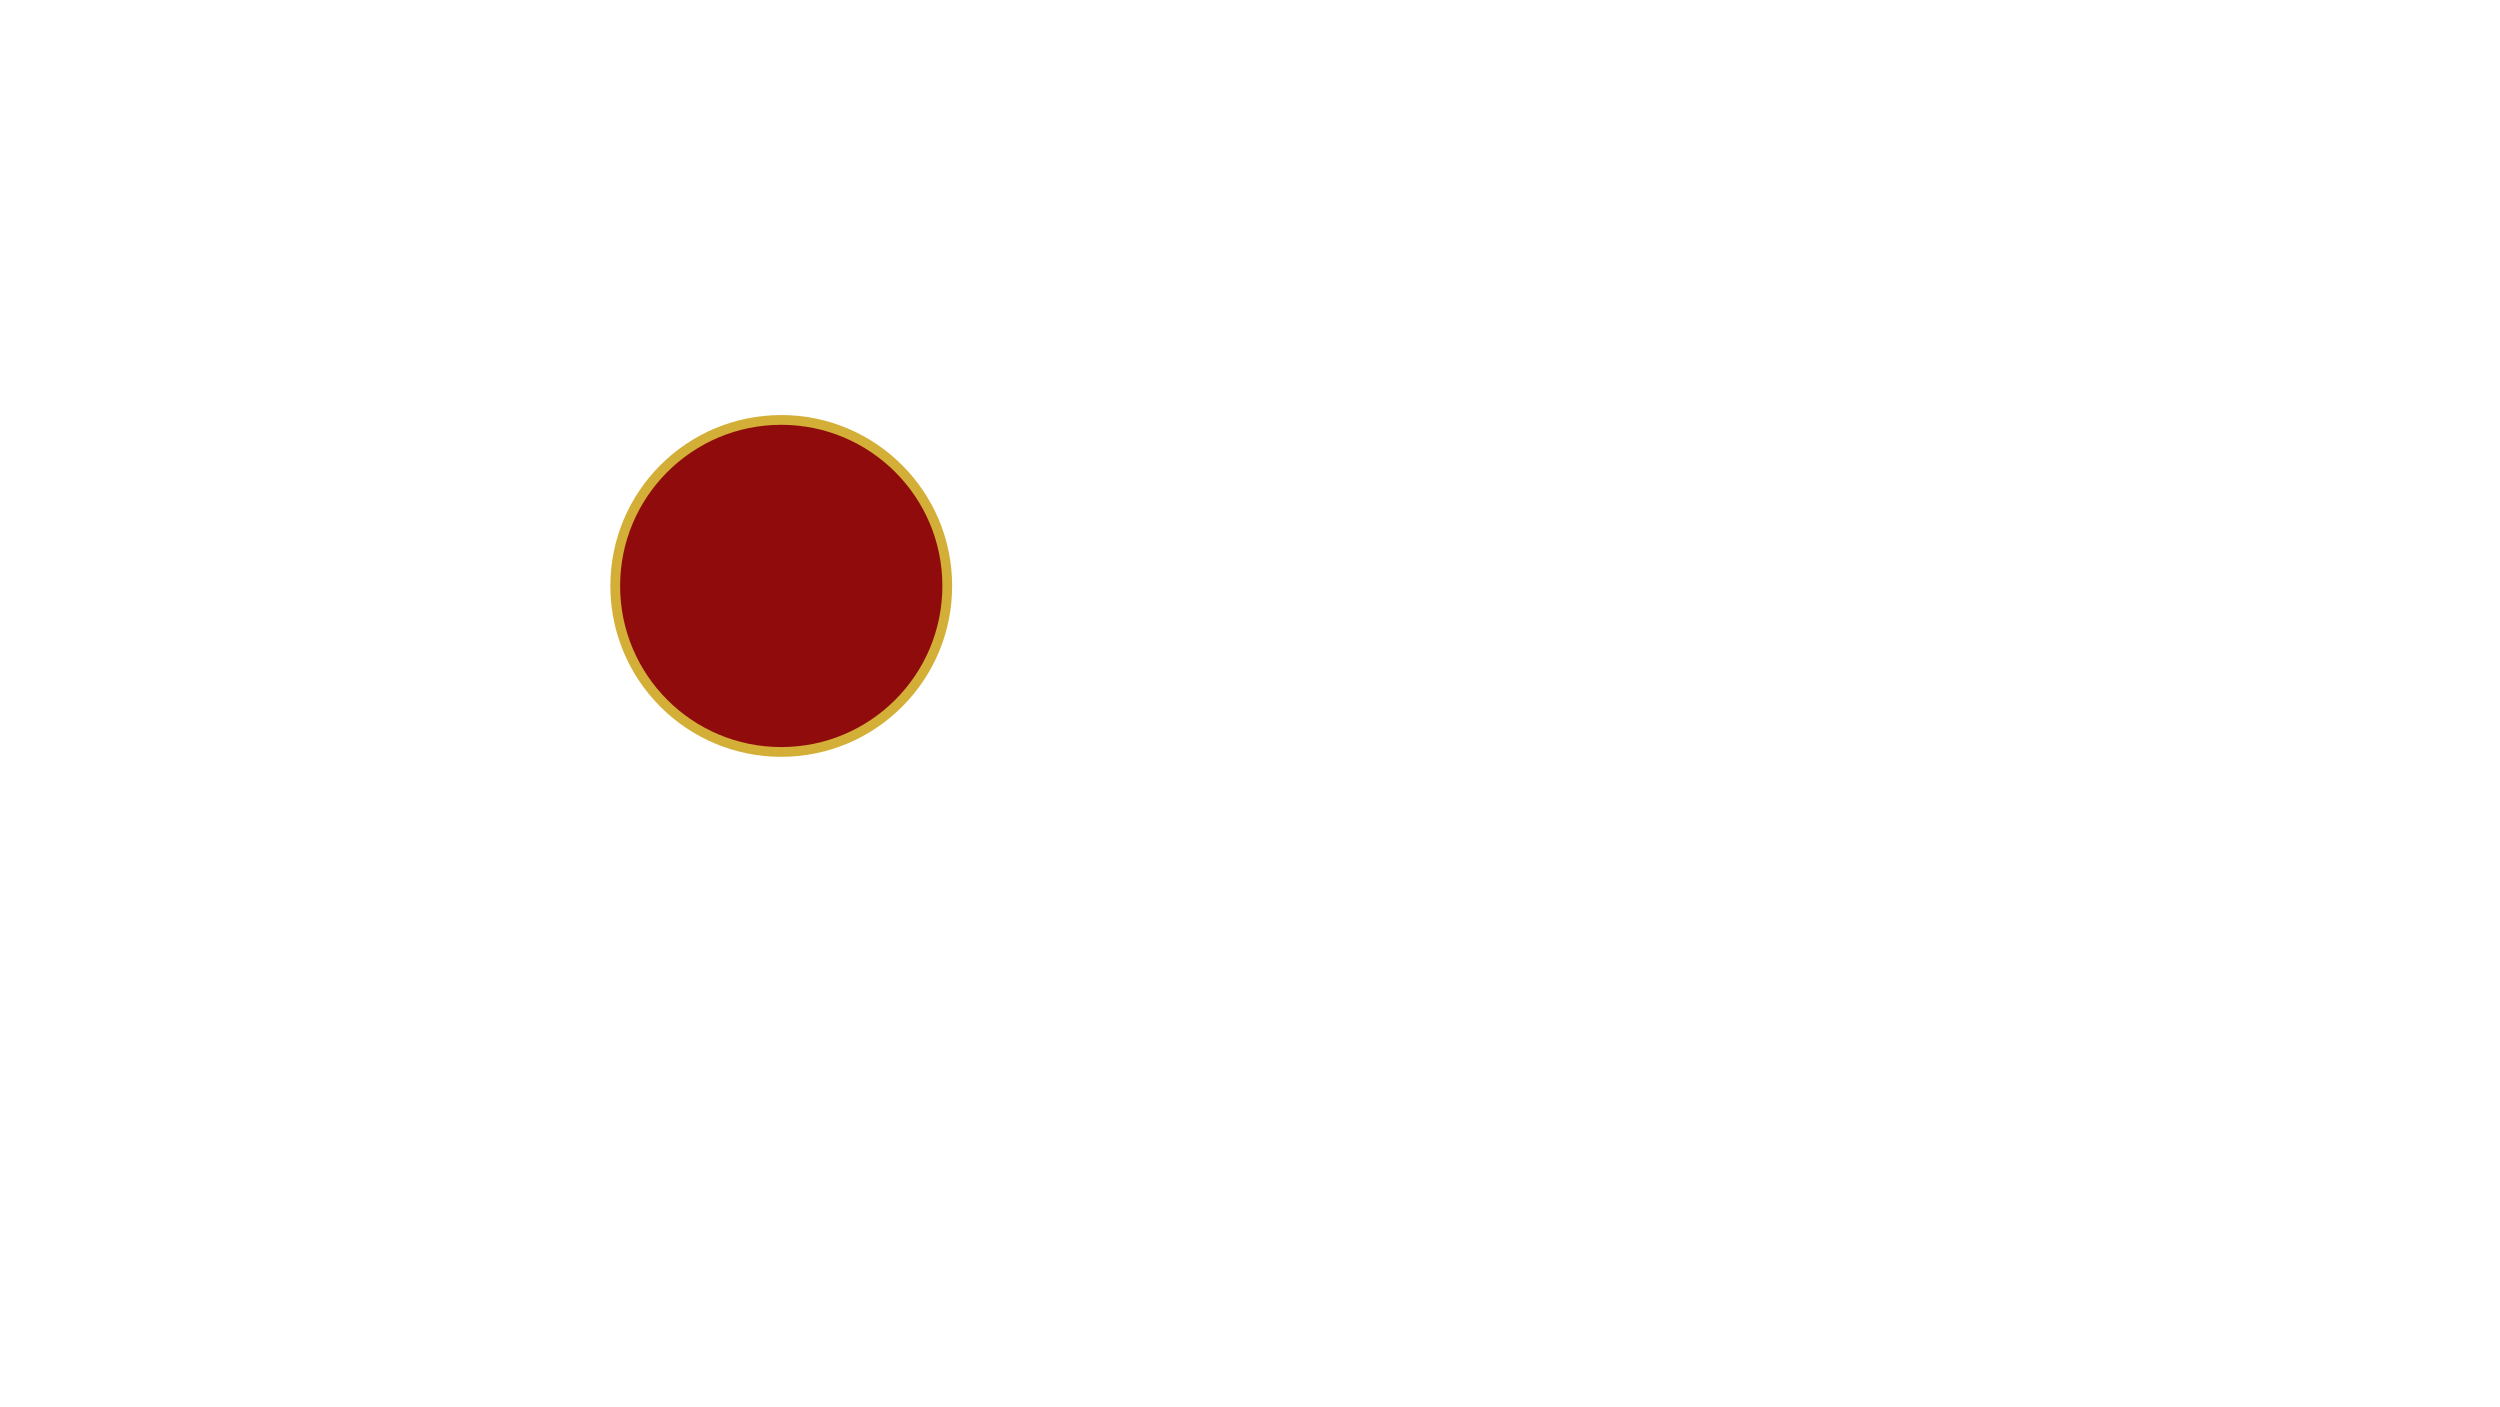
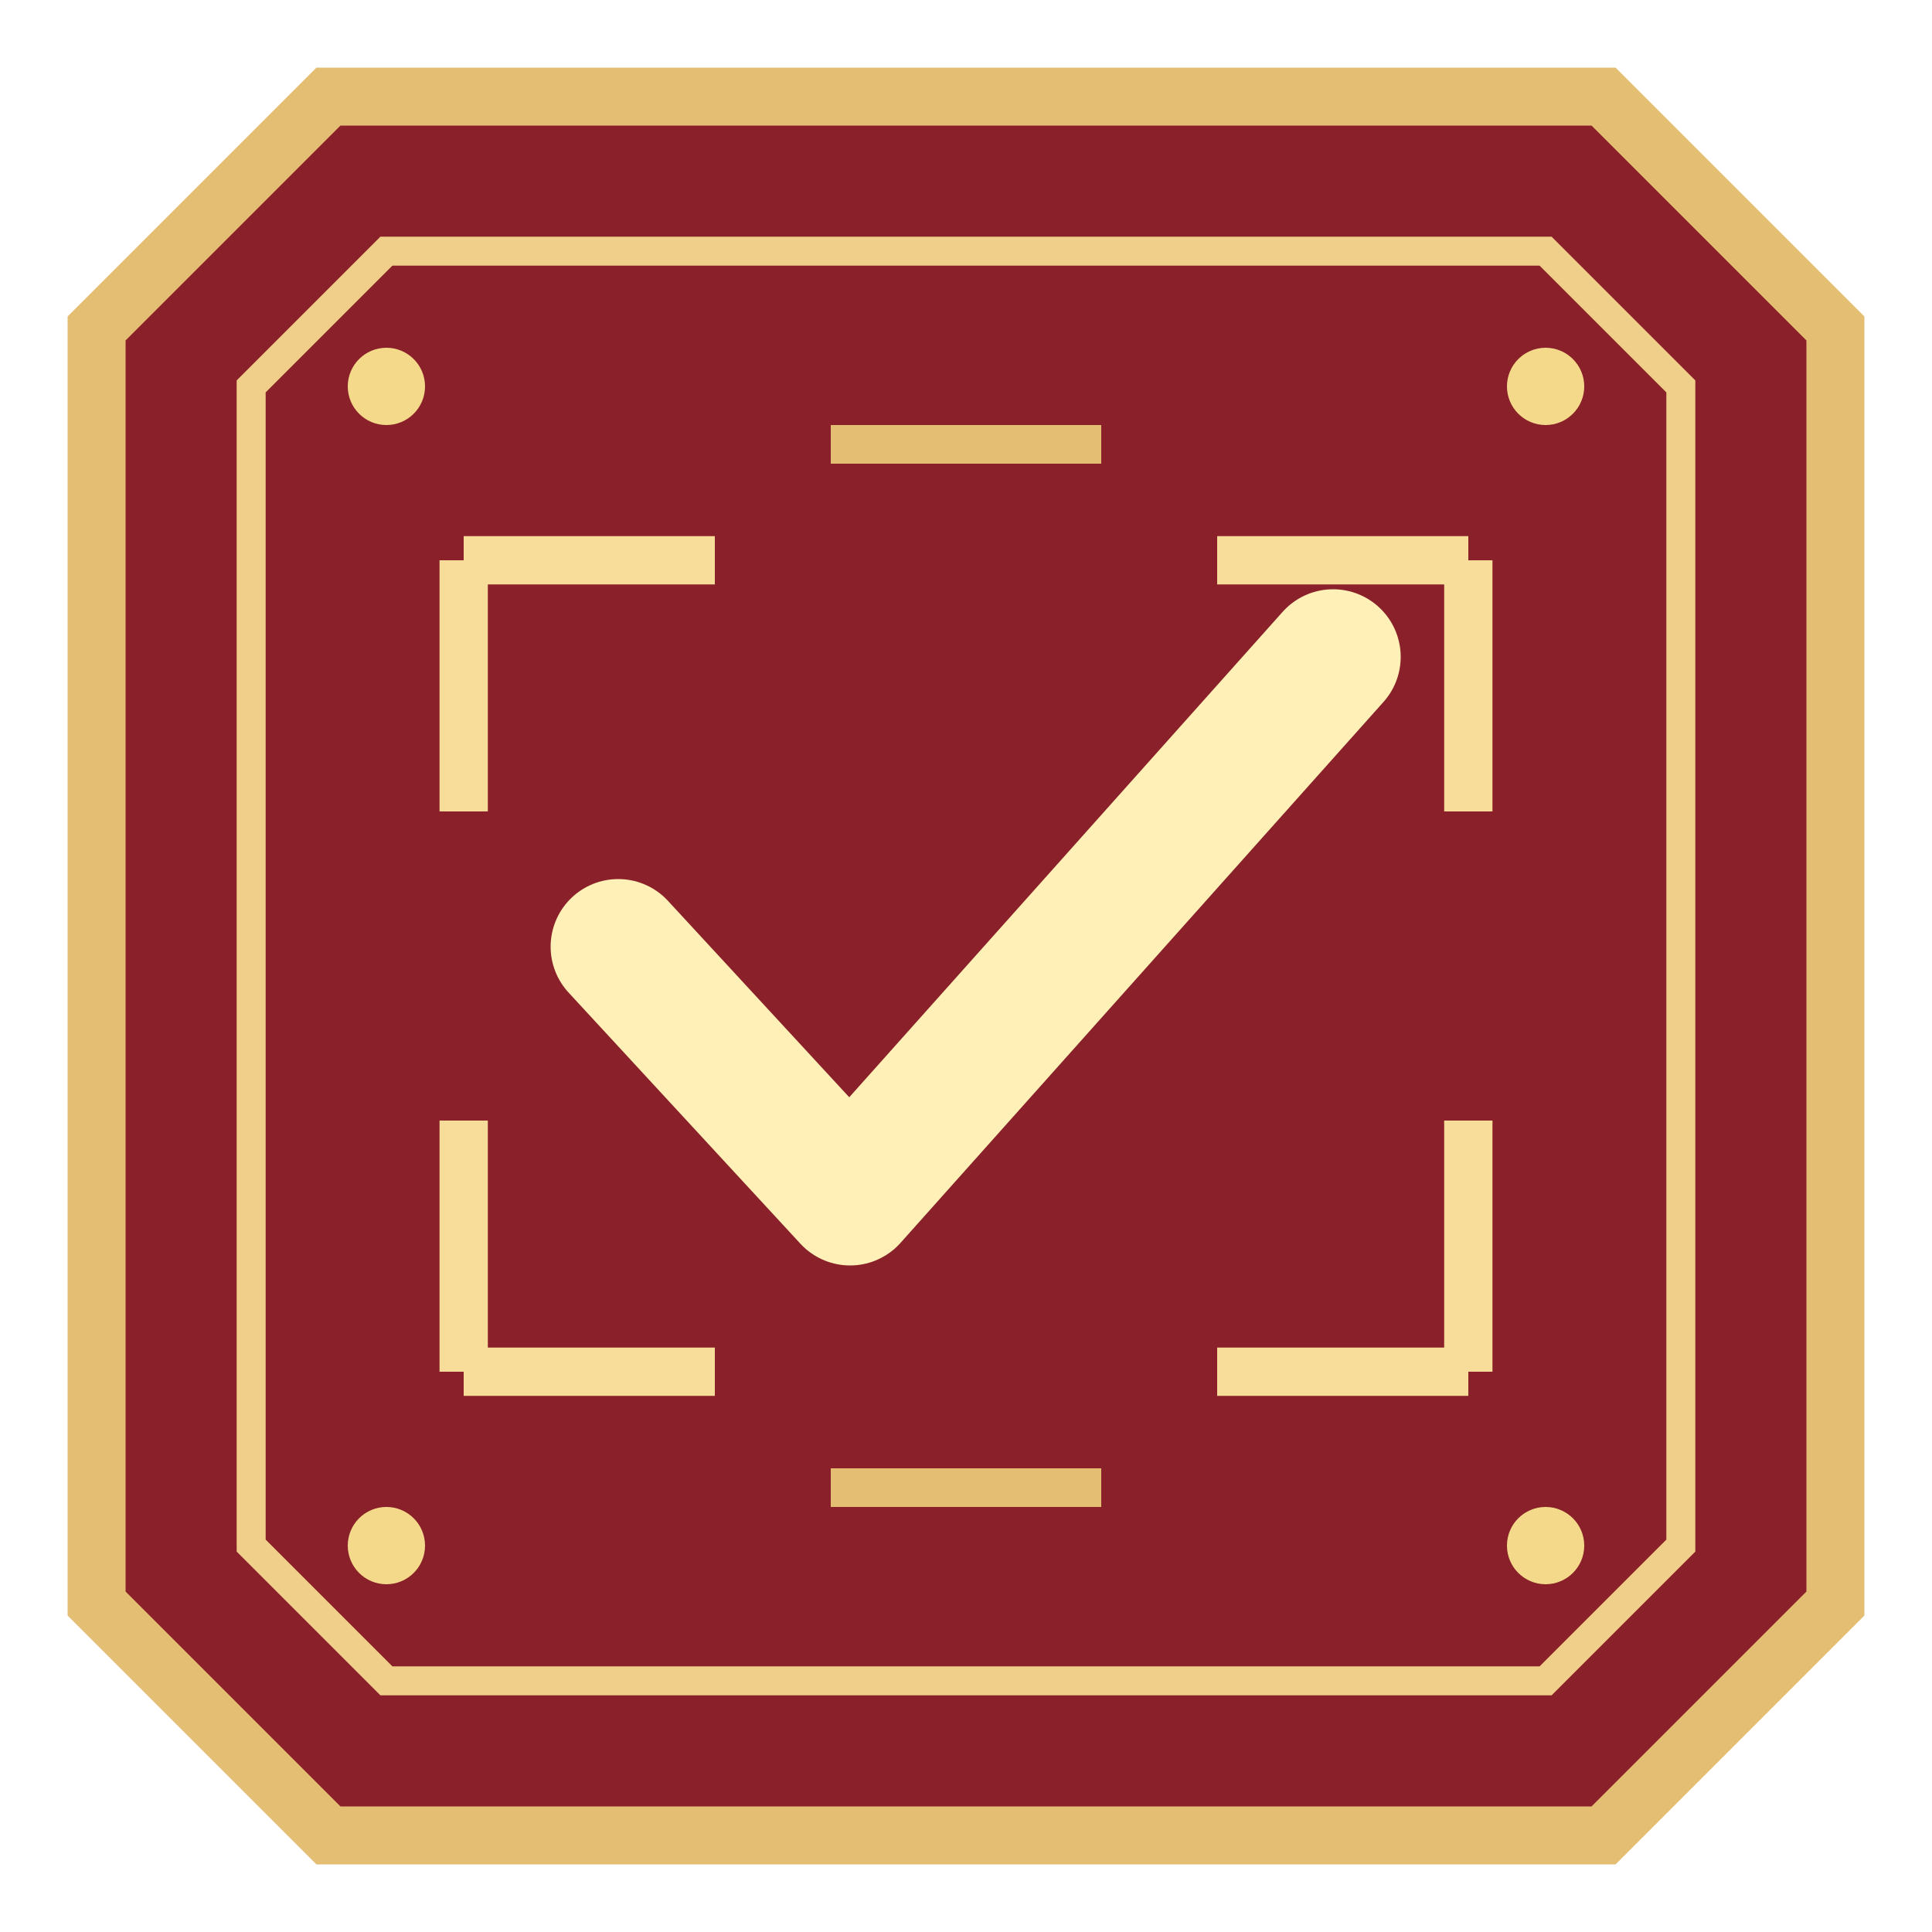
- <svg xmlns="http://www.w3.org/2000/svg" version="1.1" width="1280" height="720" viewBox="0 0 1280 720" xml:space="preserve">
-   <defs>
-     <clipPath id="canvasBounds">
-       <rect x="0" y="0" width="1280" height="720" />
-     </clipPath>
-   </defs>
-   <g clip-path="url(#canvasBounds)">
-     <rect x="0" y="0" width="1280" height="720" fill="transparent" />
-     <g id="background" fill="none" fill-rule="nonzero" stroke="none" stroke-width="1" stroke-linecap="butt" stroke-linejoin="miter" stroke-miterlimit="10" stroke-dasharray="" stroke-dashoffset="0" font-family="none" font-weight="none" font-size="none" text-anchor="none" letter-spacing="none" style="mix-blend-mode: normal">
-       <path d="M0,720v-720h1280v720z" data-paper-data="{&quot;isSystemItem&quot;:true,&quot;isBlendBackground&quot;:true}" fill-opacity="0" fill="#000000" visibility="hidden" />
-       <g id="pattern" fill="none" font-family="sans-serif" font-weight="normal" font-size="12" text-anchor="start" letter-spacing="0px" />
-       <g id="image" fill="none" font-family="sans-serif" font-weight="normal" font-size="12" text-anchor="start" letter-spacing="0px" />
-       <g id="drawing" fill="none" font-family="sans-serif" font-weight="normal" font-size="12" text-anchor="start" letter-spacing="0px" />
-     </g>
-     <g id="text" fill-opacity="0.95" fill="#8b0000" fill-rule="nonzero" stroke="#d4af37" stroke-width="5" stroke-linecap="butt" stroke-linejoin="miter" stroke-miterlimit="10" stroke-dasharray="" stroke-dashoffset="0" font-family="none" font-weight="none" font-size="none" text-anchor="none" letter-spacing="none" style="mix-blend-mode: normal">
-       <g id="textItems">
-         <path d="M315,300c0,-46.944 38.056,-85 85,-85c46.944,0 85,38.056 85,85c0,46.944 -38.056,85 -85,85c-46.944,0 -85,-38.056 -85,-85z" data-paper-data="{&quot;shapeType&quot;:&quot;circle&quot;,&quot;radius&quot;:85,&quot;id&quot;:&quot;item_16&quot;,&quot;registryId&quot;:&quot;item_16&quot;,&quot;type&quot;:&quot;circle&quot;,&quot;registeredAt&quot;:1790792882144,&quot;source&quot;:&quot;user&quot;,&quot;_origin&quot;:&quot;pp-native&quot;,&quot;provenance&quot;:{&quot;createdBy&quot;:&quot;user&quot;,&quot;createdAt&quot;:1790792882145,&quot;createdVia&quot;:null,&quot;lastTouchedBy&quot;:&quot;user&quot;,&quot;lastTouchedAt&quot;:1790792882145,&quot;lastTouchedVia&quot;:null,&quot;touches&quot;:1},&quot;associations&quot;:{},&quot;isDraggable&quot;:true,&quot;originalScaleX&quot;:1,&quot;originalScaleY&quot;:1,&quot;originalRotation&quot;:0,&quot;animationPhase&quot;:0.17613543875050663,&quot;animationType&quot;:&quot;bounce&quot;,&quot;animationSpeed&quot;:1,&quot;animationDelay&quot;:0,&quot;animationPath&quot;:null,&quot;effects&quot;:null,&quot;originalPosition&quot;:[&quot;Point&quot;,400,300],&quot;createdAt&quot;:1790792882144,&quot;selectable&quot;:true,&quot;interactions&quot;:{&quot;behaviors&quot;:[{&quot;id&quot;:&quot;selectable_1790792882145&quot;,&quot;type&quot;:&quot;selectable&quot;,&quot;params&quot;:{&quot;enabled&quot;:true}},{&quot;id&quot;:&quot;draggable_1790792882145&quot;,&quot;type&quot;:&quot;draggable&quot;,&quot;params&quot;:{&quot;enabled&quot;:true}}]},&quot;_originalApplyMatrix&quot;:true}" data-pp-type="pp:Disk" data-pp-id="item_16">
-           <animateTransform attributeName="transform" type="translate" values="0,0;0,-30;0,0" dur="2s" repeatCount="indefinite" additive="sum" />
-         </path>
-       </g>
-     </g>
-   </g>
+ <svg xmlns="http://www.w3.org/2000/svg" viewBox="0 0 100 100" width="100" height="100" fill="none">
+   <path d="M17 5h66l12 12v66L83 95H17L5 83V17Z" fill="#8a2029" stroke="#e4be72" stroke-width="3" />
+   <path d="M20 13h60l7 7v60l-7 7H20l-7-7V20Z" stroke="#efcf8a" stroke-width="1.5" />
+   <path d="M24 29h13M24 29v13M76 29H63m13 0v13M24 71h13M24 71V58M76 71H63m13 0V58" stroke="#f8dc99" stroke-width="2.5" />
+   <path d="m32 49 12 13 25-28" stroke="#fff0b7" stroke-width="7" stroke-linecap="round" stroke-linejoin="round" />
+   <path d="M43 77h14M43 23h14" stroke="#e4be72" stroke-width="2" />
+   <circle cx="20" cy="20" r="2" fill="#f5d98a" />
+   <circle cx="80" cy="20" r="2" fill="#f5d98a" />
+   <circle cx="20" cy="80" r="2" fill="#f5d98a" />
+   <circle cx="80" cy="80" r="2" fill="#f5d98a" />
</svg>
